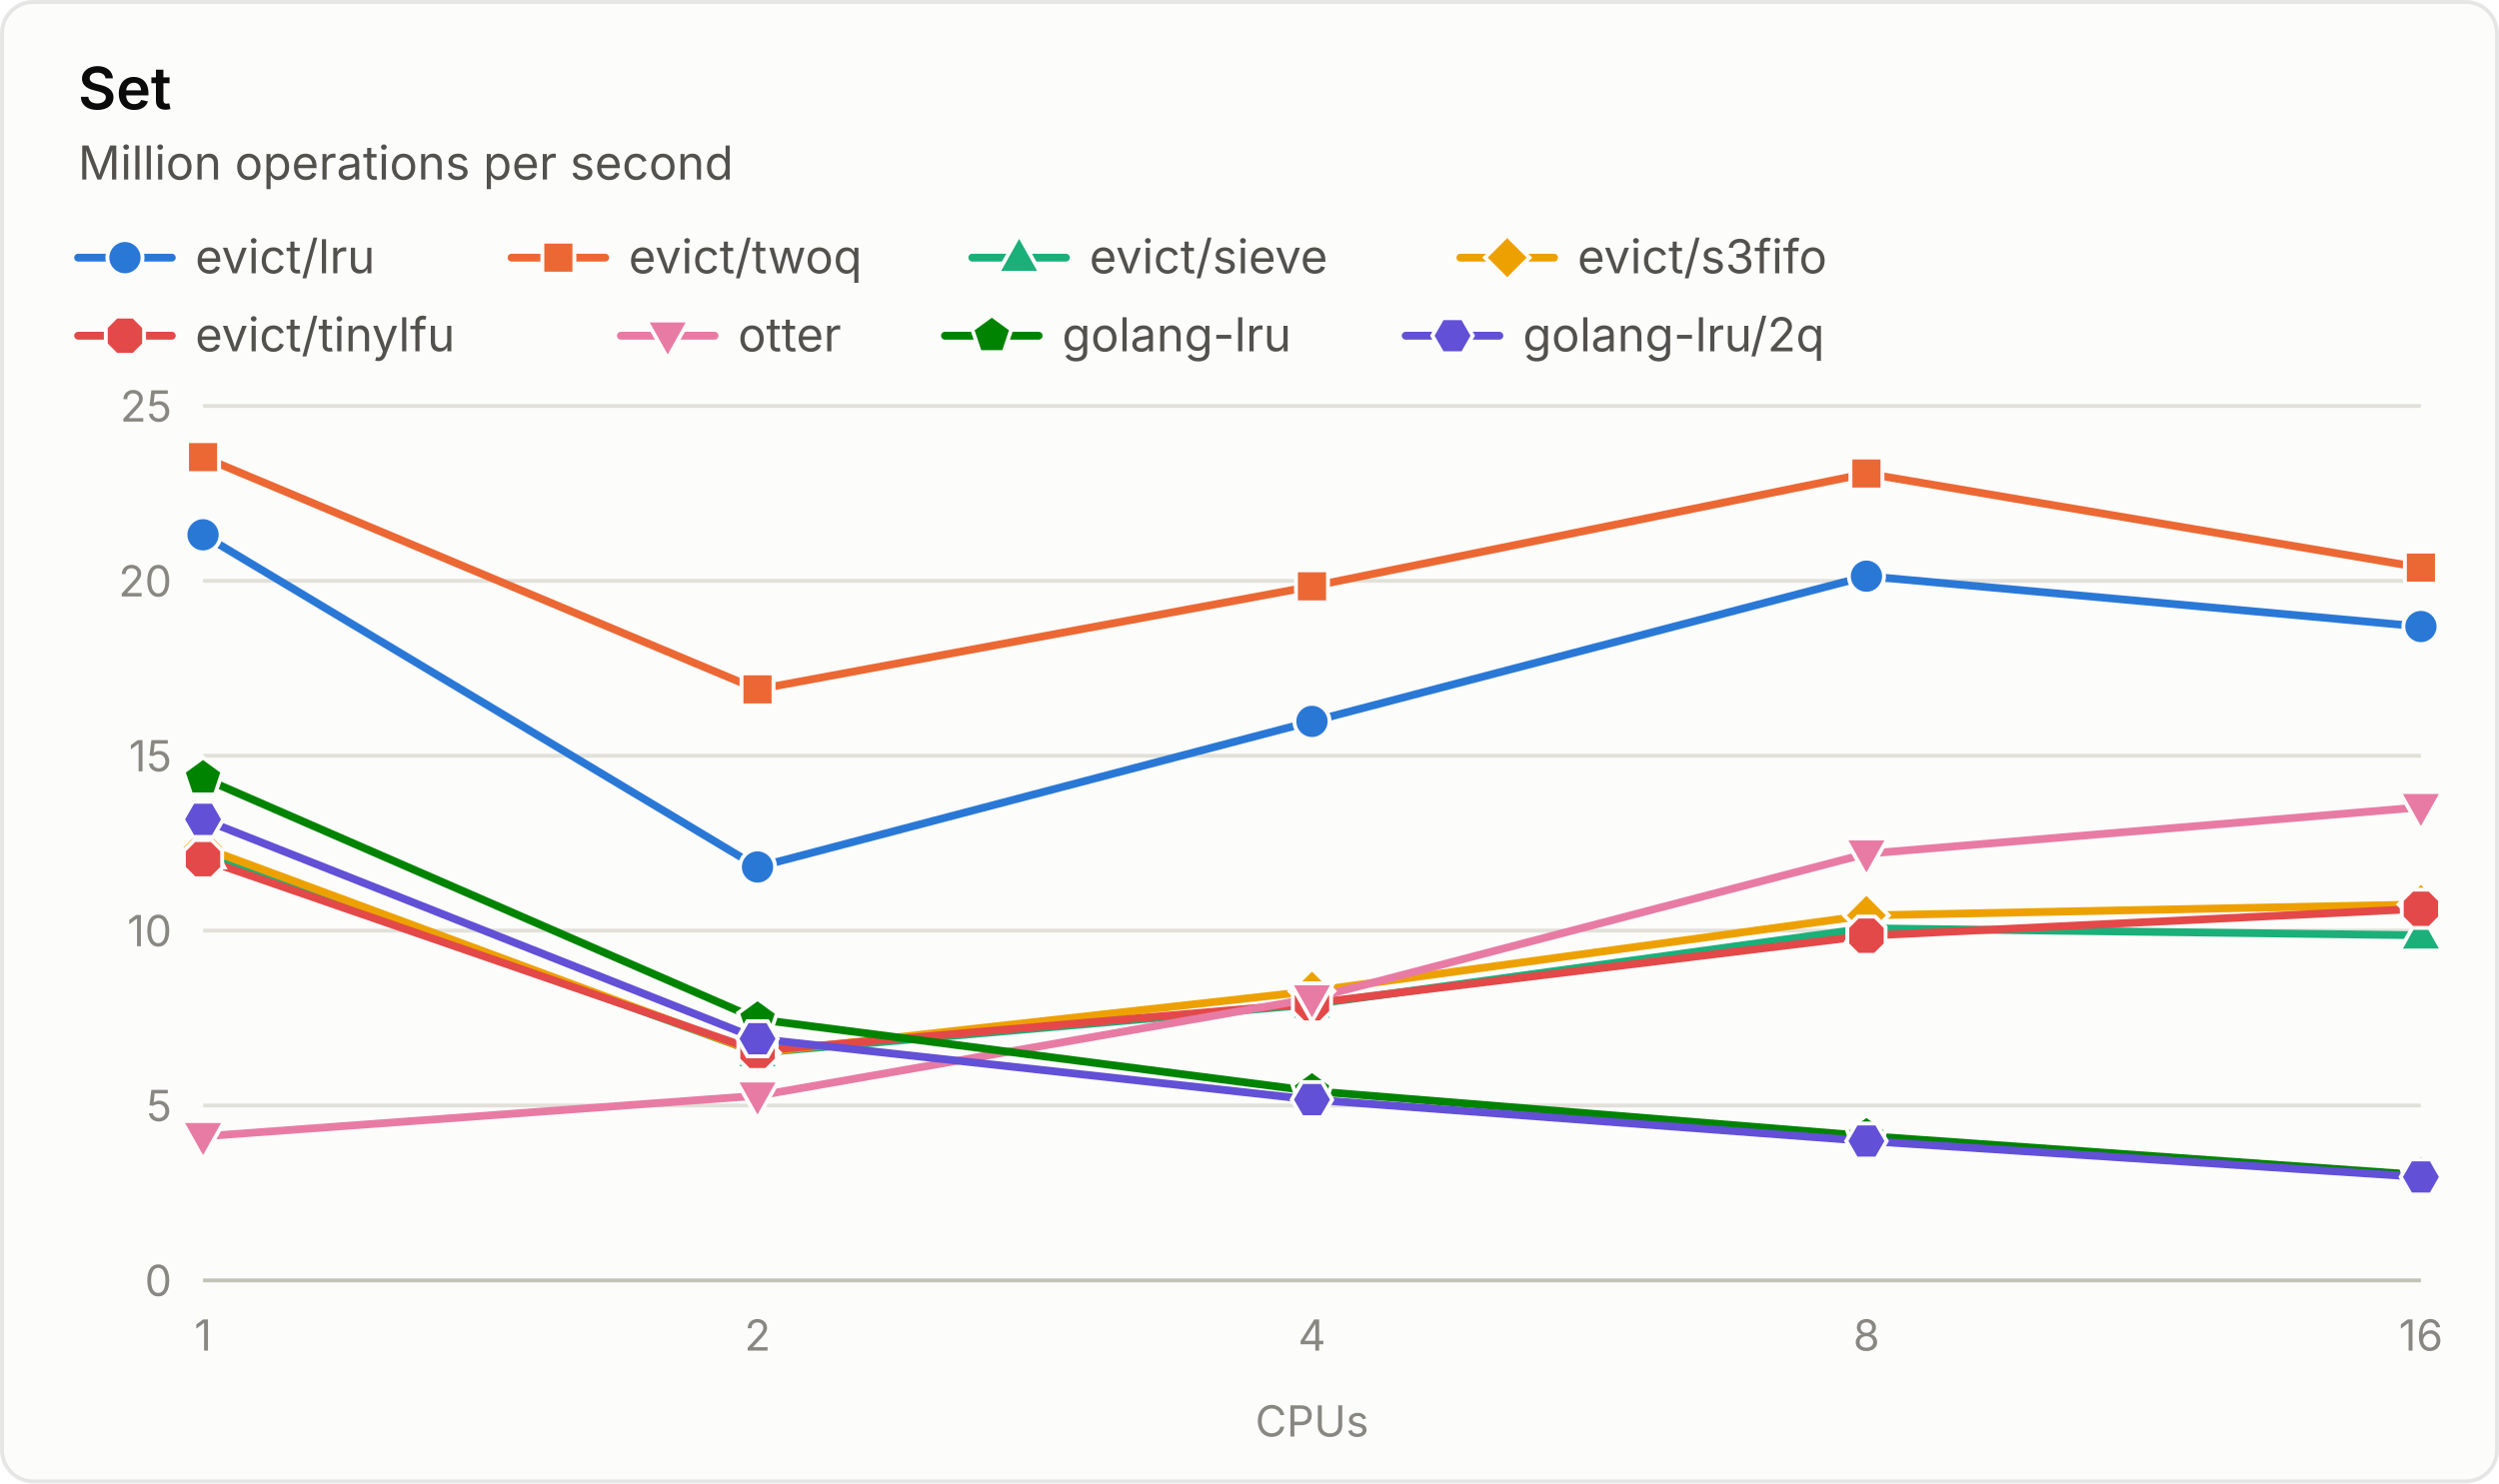
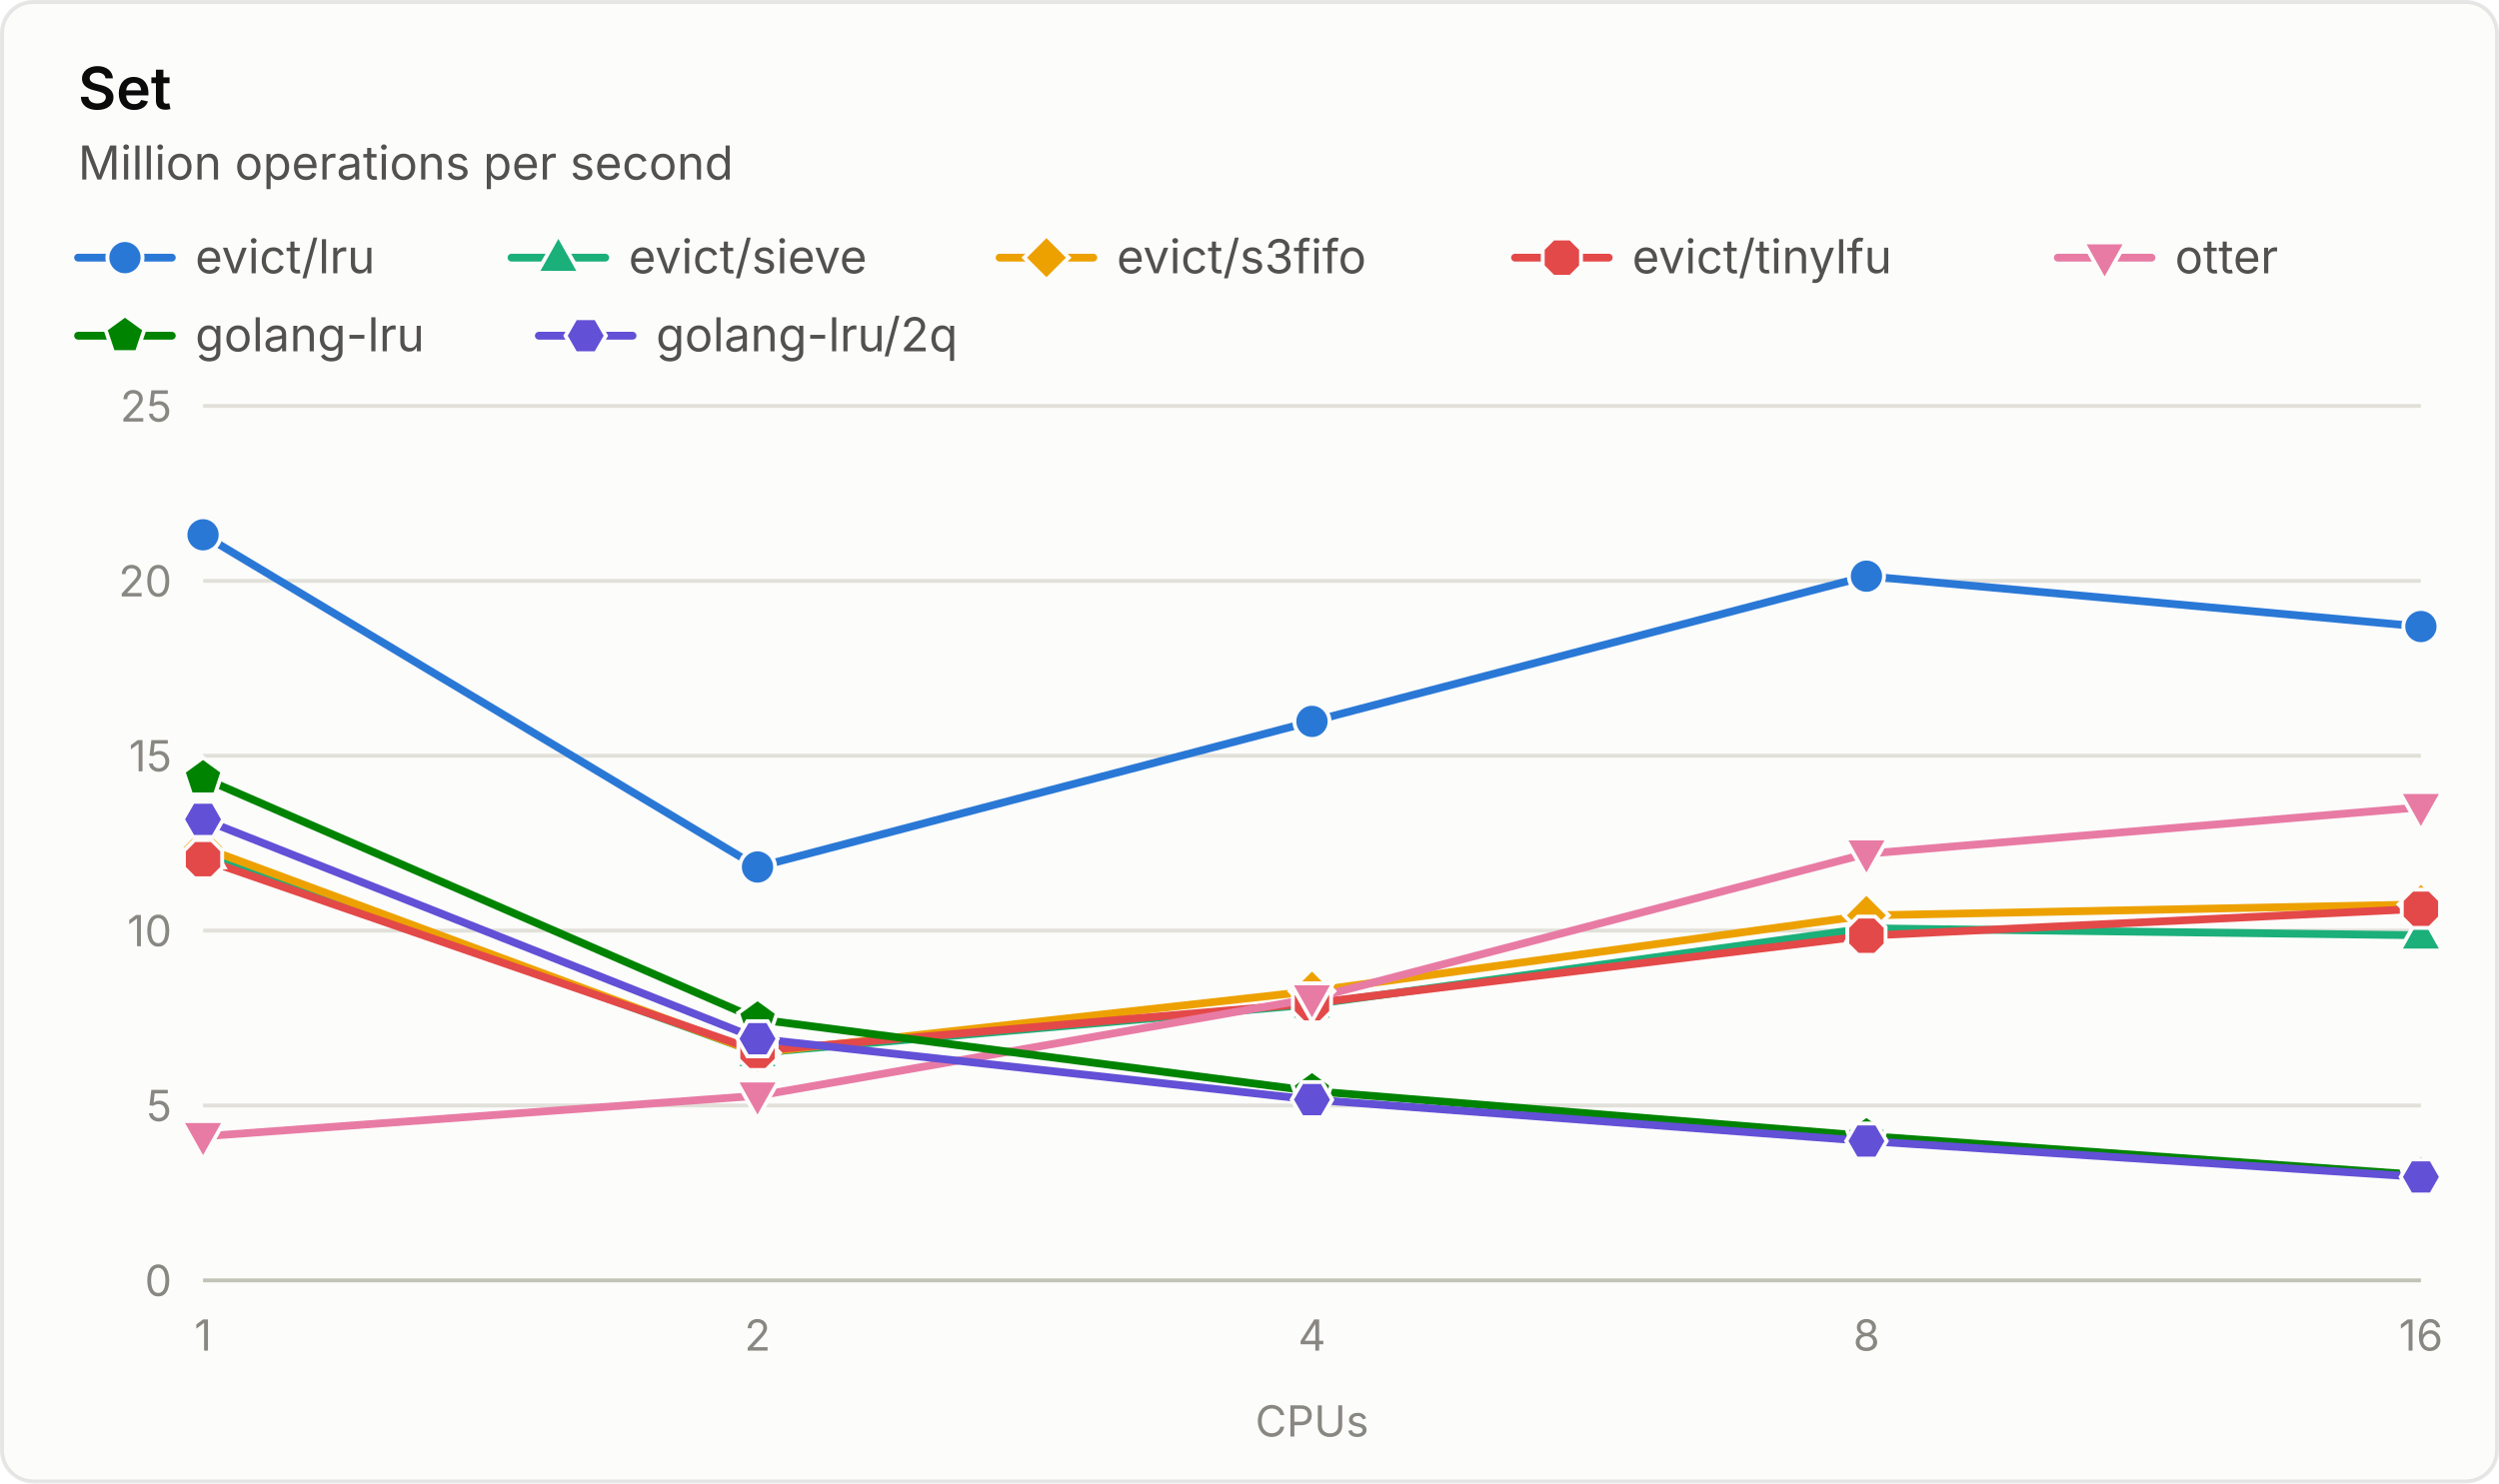
<svg xmlns="http://www.w3.org/2000/svg" viewBox="0 0 640 380" width="640" height="380" role="img" aria-labelledby="title desc">
  <style>
text { font-family: system-ui, -apple-system, "Segoe UI", sans-serif; }
.title { font-size: 15px; font-weight: 600; }
.unit, .legend { font-size: 12px; }
.tick { font-size: 11px; font-variant-numeric: tabular-nums; }
.grid, .axis { stroke-width: 1; }
.line { fill: none; stroke-width: 2; stroke-linejoin: round; stroke-linecap: round; }
.ref { fill: none; stroke-width: 1.5; stroke-linejoin: round; stroke-linecap: round; }
.mark { stroke-width: 2; paint-order: stroke; }
.surface { fill: #fcfcfb; stroke: rgba(11,11,11,0.10); }
.title { fill: #0b0b0b; }
.unit, .legend { fill: #52514e; }
.tick { fill: #898781; }
.grid { stroke: #e1e0d9; }
.axis { stroke: #c3c2b7; }
.ref { stroke: #898781; }
.mark { stroke: #fcfcfb; }
.s0 { stroke: #2a78d6; } .m0 { fill: #2a78d6; }
- .s1 { stroke: #eb6834; } .m1 { fill: #eb6834; }
.s2 { stroke: #1baf7a; } .m2 { fill: #1baf7a; }
.s3 { stroke: #eda100; } .m3 { fill: #eda100; }
.s7 { stroke: #e34948; } .m7 { fill: #e34948; }
.s4 { stroke: #e87ba4; } .m4 { fill: #e87ba4; }
.s5 { stroke: #008300; } .m5 { fill: #008300; }
.s6 { stroke: #6250d6; } .m6 { fill: #6250d6; }
@media (prefers-color-scheme: dark) {
  .surface { fill: #1a1a19; stroke: rgba(255,255,255,0.10); }
  .title { fill: #f0efec; }
  .unit, .legend { fill: #c3c2b7; }
  .tick { fill: #898781; }
  .grid { stroke: #2c2c2a; }
  .axis { stroke: #383835; }
  .ref { stroke: #898781; }
  .mark { stroke: #1a1a19; }
  .s0 { stroke: #3987e5; } .m0 { fill: #3987e5; }
-   .s1 { stroke: #d95926; } .m1 { fill: #d95926; }
  .s2 { stroke: #199e70; } .m2 { fill: #199e70; }
  .s3 { stroke: #c98500; } .m3 { fill: #c98500; }
  .s7 { stroke: #e66767; } .m7 { fill: #e66767; }
  .s4 { stroke: #d55181; } .m4 { fill: #d55181; }
  .s5 { stroke: #008300; } .m5 { fill: #008300; }
  .s6 { stroke: #9085e9; } .m6 { fill: #9085e9; }
}
</style>
  <rect class="surface" x="0.5" y="0.5" width="639" height="379" rx="8" />
  <text class="title" x="20" y="28">Set</text>
  <text class="unit" x="20" y="46">Million operations per second</text>
  <path class="line s0" d="M20,66 h24" />
  <circle class="mark m0" cx="32" cy="66" r="4" />
  <text class="legend" x="50" y="70">evict/lru</text>
-   <path class="line s1" d="M131,66 h24" />
-   <path class="mark m1" d="M139.4,62.4L146.6,62.4L146.6,69.6L139.4,69.6Z" />
-   <text class="legend" x="161" y="70">evict/twoq</text>
-   <path class="line s2" d="M249,66 h24" />
-   <path class="mark m2" d="M261,61.2L265.6,69.4L256.4,69.4Z" />
-   <text class="legend" x="279" y="70">evict/sieve</text>
-   <path class="line s3" d="M374,66 h24" />
-   <path class="mark m3" d="M386,61L391,66L386,71L381,66Z" />
-   <text class="legend" x="404" y="70">evict/s3fifo</text>
-   <path class="line s7" d="M20,86 h24" />
-   <path class="mark m7" d="M30,81.6L34,81.6L36.4,84L36.4,88L34,90.4L30,90.4L27.6,88L27.6,84Z" />
-   <text class="legend" x="50" y="90">evict/tinylfu</text>
-   <path class="line s4" d="M159,86 h24" />
-   <path class="mark m4" d="M171,90.8L175.6,82.6L166.4,82.6Z" />
-   <text class="legend" x="189" y="90">otter</text>
-   <path class="line s5" d="M242,86 h24" />
-   <path class="mark m5" d="M254,81.4L258.4,84.6L256.7,89.7L251.3,89.7L249.6,84.6Z" />
-   <text class="legend" x="272" y="90">golang-lru</text>
-   <path class="line s6" d="M360,86 h24" />
-   <path class="mark m6" d="M369.7,82L374.3,82L376.6,86L374.3,90L369.7,90L367.4,86Z" />
-   <text class="legend" x="390" y="90">golang-lru/2q</text>
+   <path class="line s2" d="M131,66 h24" />
+   <path class="mark m2" d="M143,61.2L147.6,69.4L138.4,69.4Z" />
+   <text class="legend" x="161" y="70">evict/sieve</text>
+   <path class="line s3" d="M256,66 h24" />
+   <path class="mark m3" d="M268,61L273,66L268,71L263,66Z" />
+   <text class="legend" x="286" y="70">evict/s3fifo</text>
+   <path class="line s7" d="M388,66 h24" />
+   <path class="mark m7" d="M398,61.6L402,61.6L404.4,64L404.4,68L402,70.4L398,70.4L395.6,68L395.6,64Z" />
+   <text class="legend" x="418" y="70">evict/tinylfu</text>
+   <path class="line s4" d="M527,66 h24" />
+   <path class="mark m4" d="M539,70.8L543.6,62.6L534.4,62.6Z" />
+   <text class="legend" x="557" y="70">otter</text>
+   <path class="line s5" d="M20,86 h24" />
+   <path class="mark m5" d="M32,81.4L36.4,84.6L34.7,89.7L29.3,89.7L27.6,84.6Z" />
+   <text class="legend" x="50" y="90">golang-lru</text>
+   <path class="line s6" d="M138,86 h24" />
+   <path class="mark m6" d="M147.7,82L152.3,82L154.6,86L152.3,90L147.7,90L145.4,86Z" />
+   <text class="legend" x="168" y="90">golang-lru/2q</text>
  <path class="axis" d="M52,328 h568" />
  <text class="tick" x="44" y="332" text-anchor="end">0</text>
  <path class="grid" d="M52,283.2 h568" />
  <text class="tick" x="44" y="287.2" text-anchor="end">5</text>
  <path class="grid" d="M52,238.4 h568" />
  <text class="tick" x="44" y="242.4" text-anchor="end">10</text>
  <path class="grid" d="M52,193.6 h568" />
  <text class="tick" x="44" y="197.6" text-anchor="end">15</text>
  <path class="grid" d="M52,148.8 h568" />
  <text class="tick" x="44" y="152.8" text-anchor="end">20</text>
  <path class="grid" d="M52,104 h568" />
  <text class="tick" x="44" y="108" text-anchor="end">25</text>
  <text class="tick" x="52" y="346" text-anchor="middle">1</text>
  <text class="tick" x="194" y="346" text-anchor="middle">2</text>
  <text class="tick" x="336" y="346" text-anchor="middle">4</text>
  <text class="tick" x="478" y="346" text-anchor="middle">8</text>
  <text class="tick" x="620" y="346" text-anchor="middle">16</text>
  <text class="tick" x="336" y="368" text-anchor="middle">CPUs</text>
  <path class="line s0" d="M52,137L194,222.1L336,184.8L478,147.6L620,160.5" />
-   <path class="line s1" d="M52,117.1L194,176.6L336,150.2L478,121.3L620,145.4" />
  <path class="line s2" d="M52,218.3L194,269.7L336,257.3L478,237.8L620,239.6" />
  <path class="line s3" d="M52,217.1L194,269.7L336,253.9L478,234.5L620,231.7" />
  <path class="line s7" d="M52,220.1L194,269.2L336,257L478,239.7L620,232.8" />
  <path class="line s4" d="M52,291.1L194,280.7L336,255.8L478,218.7L620,206.8" />
  <path class="line s5" d="M52,199.3L194,261.1L336,279.5L478,291L620,301" />
  <path class="line s6" d="M52,209.9L194,266.1L336,281.7L478,292.3L620,301.5" />
  <g>
    <circle class="mark m0" cx="52" cy="137" r="4" />
  </g>
  <g>
    <circle class="mark m0" cx="194" cy="222.1" r="4" />
  </g>
  <g>
    <circle class="mark m0" cx="336" cy="184.8" r="4" />
  </g>
  <g>
    <circle class="mark m0" cx="478" cy="147.6" r="4" />
  </g>
  <g>
    <circle class="mark m0" cx="620" cy="160.5" r="4" />
-   </g>
-   <g>
-     <path class="mark m1" d="M48.4,113.5L55.6,113.5L55.6,120.7L48.4,120.7Z" />
-   </g>
-   <g>
-     <path class="mark m1" d="M190.4,173L197.6,173L197.6,180.2L190.4,180.2Z" />
-   </g>
-   <g>
-     <path class="mark m1" d="M332.4,146.6L339.6,146.6L339.6,153.8L332.4,153.8Z" />
-   </g>
-   <g>
-     <path class="mark m1" d="M474.4,117.7L481.6,117.7L481.6,124.9L474.4,124.9Z" />
-   </g>
-   <g>
-     <path class="mark m1" d="M616.4,141.8L623.6,141.8L623.6,149L616.4,149Z" />
  </g>
  <g>
    <path class="mark m2" d="M52,213.5L56.6,221.7L47.4,221.7Z" />
  </g>
  <g>
    <path class="mark m2" d="M194,264.9L198.6,273.1L189.4,273.1Z" />
  </g>
  <g>
    <path class="mark m2" d="M336,252.5L340.6,260.7L331.4,260.7Z" />
  </g>
  <g>
    <path class="mark m2" d="M478,233L482.6,241.2L473.4,241.2Z" />
  </g>
  <g>
    <path class="mark m2" d="M620,234.8L624.6,243L615.4,243Z" />
  </g>
  <g>
    <path class="mark m3" d="M52,212.1L57,217.1L52,222.1L47,217.1Z" />
  </g>
  <g>
    <path class="mark m3" d="M194,264.7L199,269.7L194,274.7L189,269.7Z" />
  </g>
  <g>
    <path class="mark m3" d="M336,248.9L341,253.9L336,258.9L331,253.9Z" />
  </g>
  <g>
    <path class="mark m3" d="M478,229.5L483,234.5L478,239.5L473,234.5Z" />
  </g>
  <g>
    <path class="mark m3" d="M620,226.7L625,231.7L620,236.7L615,231.7Z" />
  </g>
  <g>
    <path class="mark m7" d="M50,215.7L54,215.7L56.4,218.1L56.4,222.1L54,224.5L50,224.5L47.6,222.1L47.6,218.1Z" />
  </g>
  <g>
    <path class="mark m7" d="M192,264.8L196,264.8L198.4,267.2L198.4,271.2L196,273.6L192,273.6L189.6,271.2L189.6,267.2Z" />
  </g>
  <g>
    <path class="mark m7" d="M334,252.6L338,252.6L340.4,255L340.4,259L338,261.4L334,261.4L331.6,259L331.6,255Z" />
  </g>
  <g>
    <path class="mark m7" d="M476,235.3L480,235.3L482.4,237.7L482.4,241.7L480,244.1L476,244.1L473.6,241.7L473.6,237.7Z" />
  </g>
  <g>
    <path class="mark m7" d="M618,228.4L622,228.4L624.4,230.8L624.4,234.8L622,237.2L618,237.2L615.6,234.8L615.6,230.8Z" />
  </g>
  <g>
    <path class="mark m4" d="M52,295.9L56.6,287.7L47.4,287.7Z" />
  </g>
  <g>
    <path class="mark m4" d="M194,285.5L198.6,277.3L189.4,277.3Z" />
  </g>
  <g>
    <path class="mark m4" d="M336,260.6L340.6,252.4L331.4,252.4Z" />
  </g>
  <g>
    <path class="mark m4" d="M478,223.5L482.6,215.3L473.4,215.3Z" />
  </g>
  <g>
    <path class="mark m4" d="M620,211.6L624.6,203.4L615.4,203.4Z" />
  </g>
  <g>
    <path class="mark m5" d="M52,194.7L56.4,197.9L54.7,203L49.3,203L47.6,197.9Z" />
  </g>
  <g>
    <path class="mark m5" d="M194,256.5L198.4,259.7L196.7,264.8L191.3,264.8L189.6,259.7Z" />
  </g>
  <g>
    <path class="mark m5" d="M336,274.9L340.4,278.1L338.7,283.2L333.3,283.2L331.6,278.1Z" />
  </g>
  <g>
    <path class="mark m5" d="M478,286.4L482.4,289.6L480.7,294.7L475.3,294.7L473.6,289.6Z" />
  </g>
  <g>
    <path class="mark m5" d="M620,296.4L624.4,299.6L622.7,304.7L617.3,304.7L615.6,299.6Z" />
  </g>
  <g>
    <path class="mark m6" d="M49.7,205.9L54.3,205.9L56.6,209.9L54.3,213.9L49.7,213.9L47.4,209.9Z" />
  </g>
  <g>
    <path class="mark m6" d="M191.7,262.1L196.3,262.1L198.6,266.1L196.3,270.1L191.7,270.1L189.4,266.1Z" />
  </g>
  <g>
    <path class="mark m6" d="M333.7,277.7L338.3,277.7L340.6,281.7L338.3,285.7L333.7,285.7L331.4,281.7Z" />
  </g>
  <g>
    <path class="mark m6" d="M475.7,288.3L480.3,288.3L482.6,292.3L480.3,296.3L475.7,296.3L473.4,292.3Z" />
  </g>
  <g>
    <path class="mark m6" d="M617.7,297.5L622.3,297.5L624.6,301.5L622.3,305.5L617.7,305.5L615.4,301.5Z" />
  </g>
</svg>
